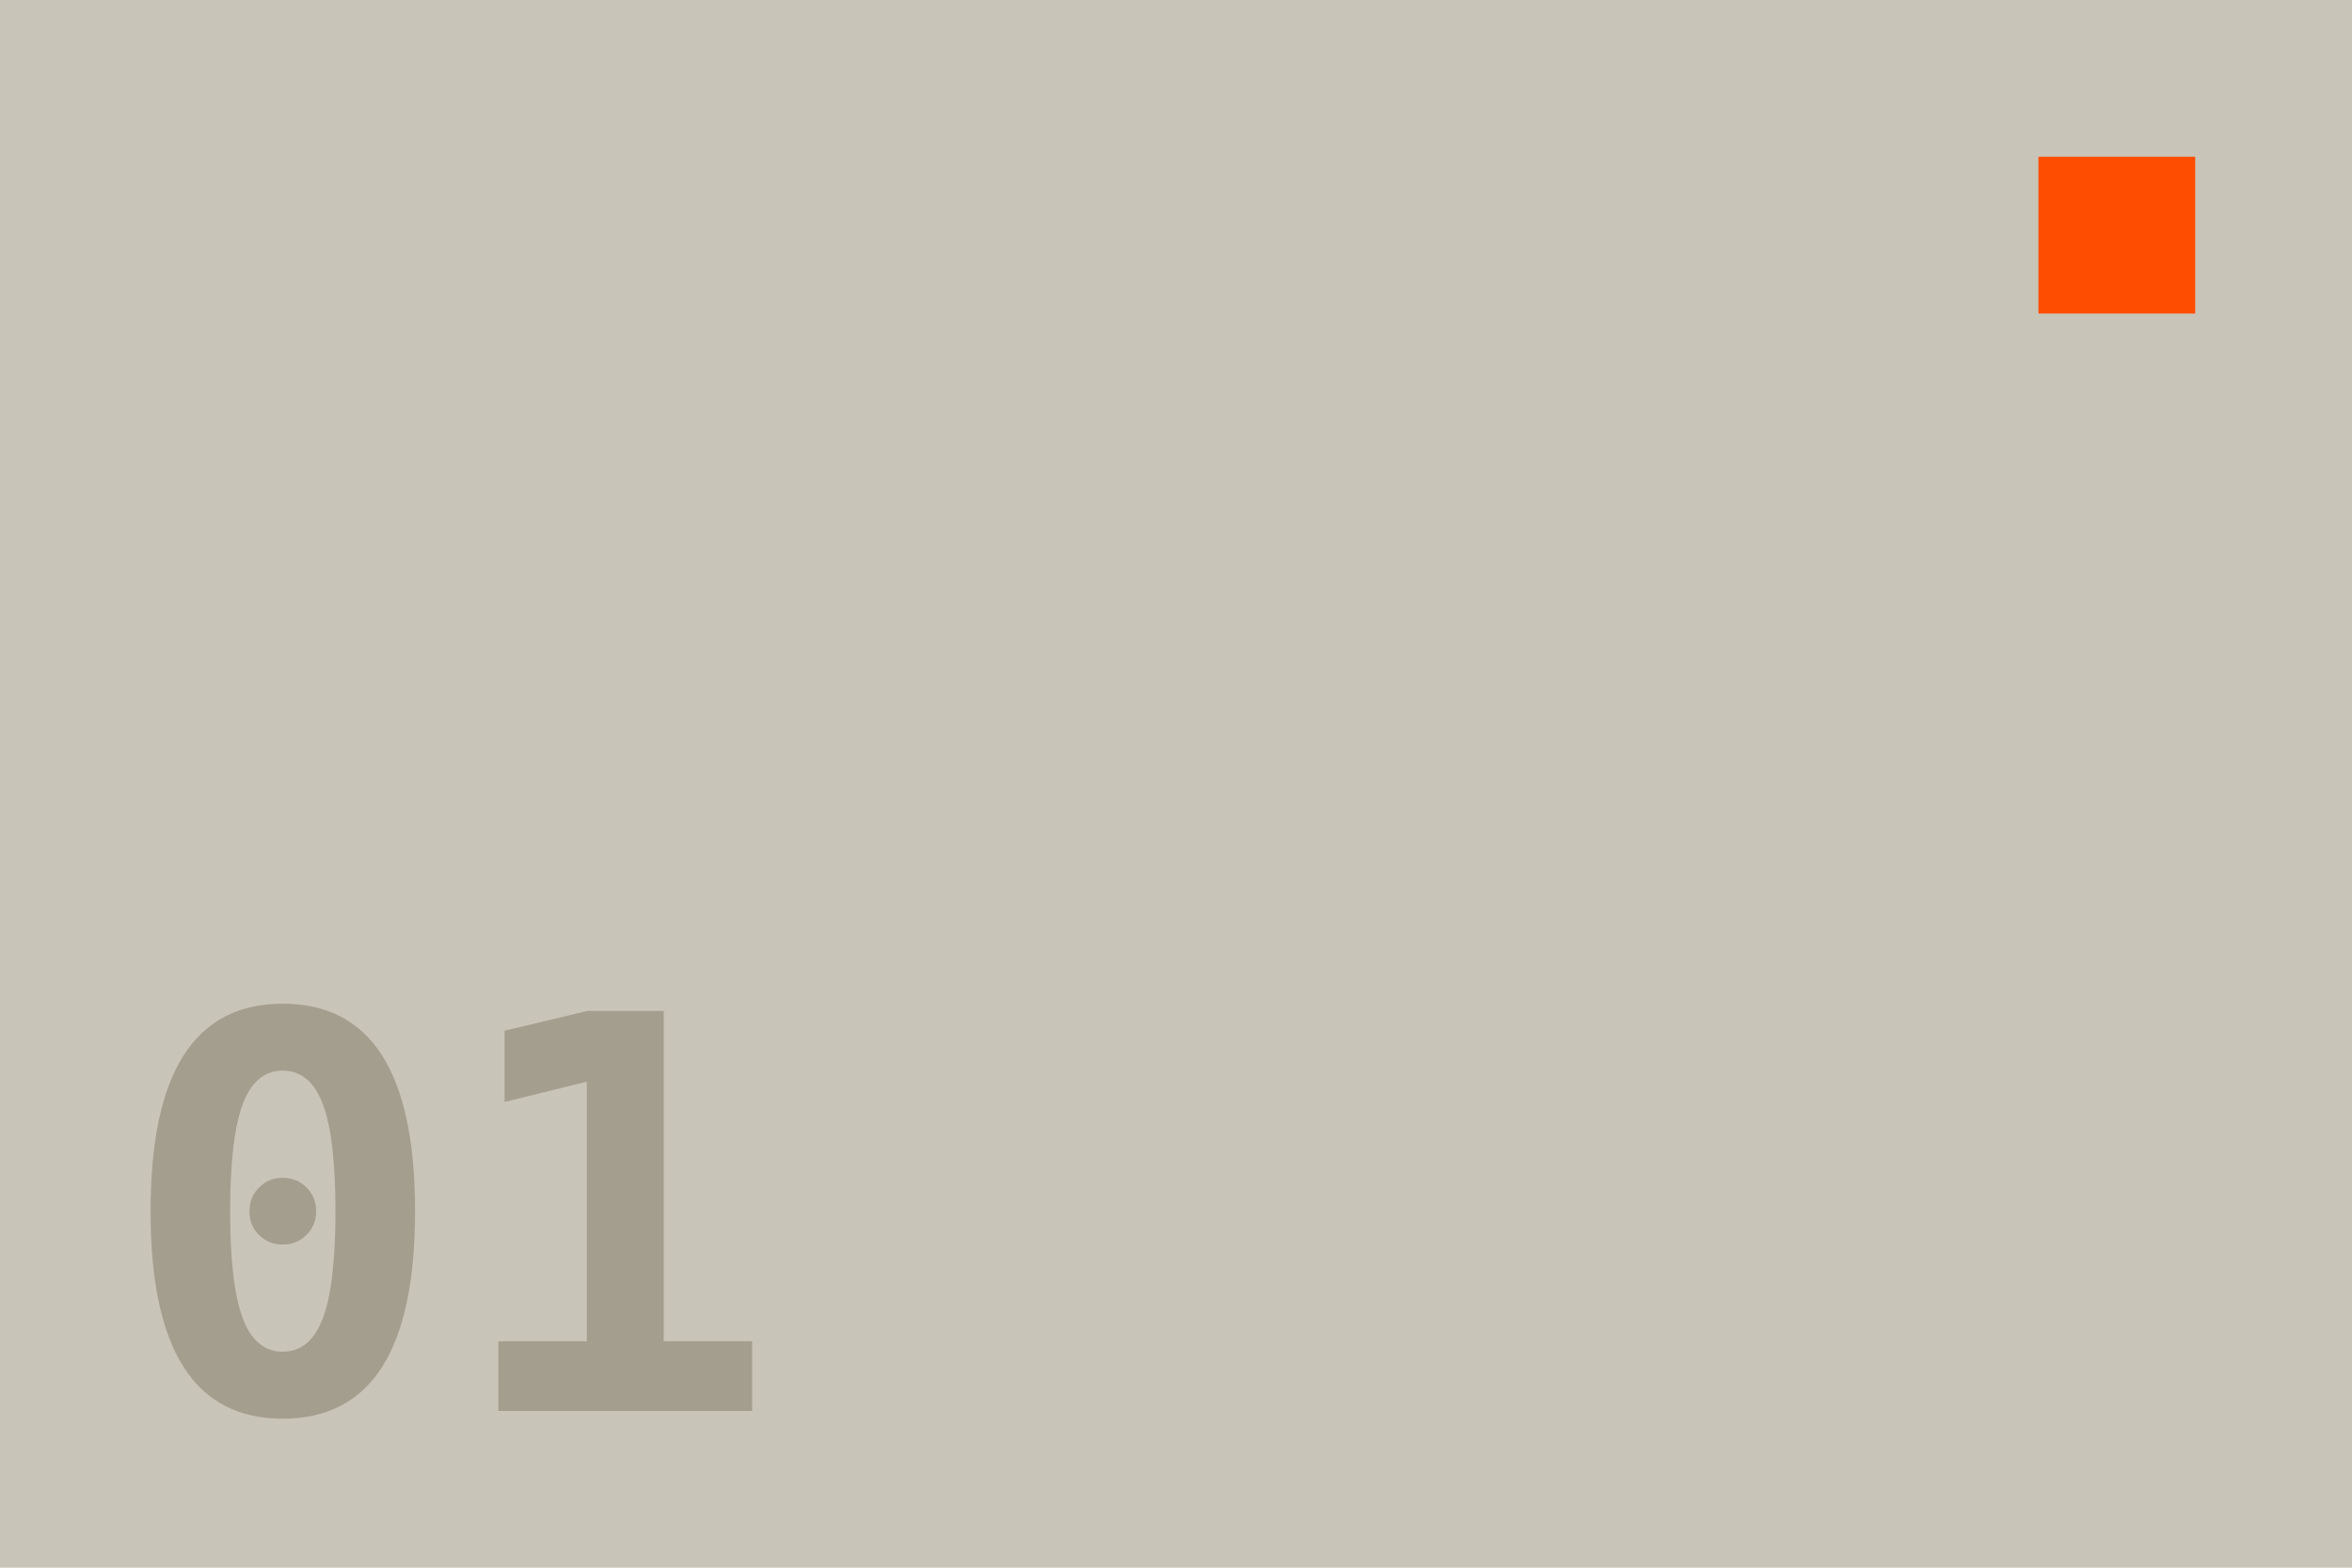
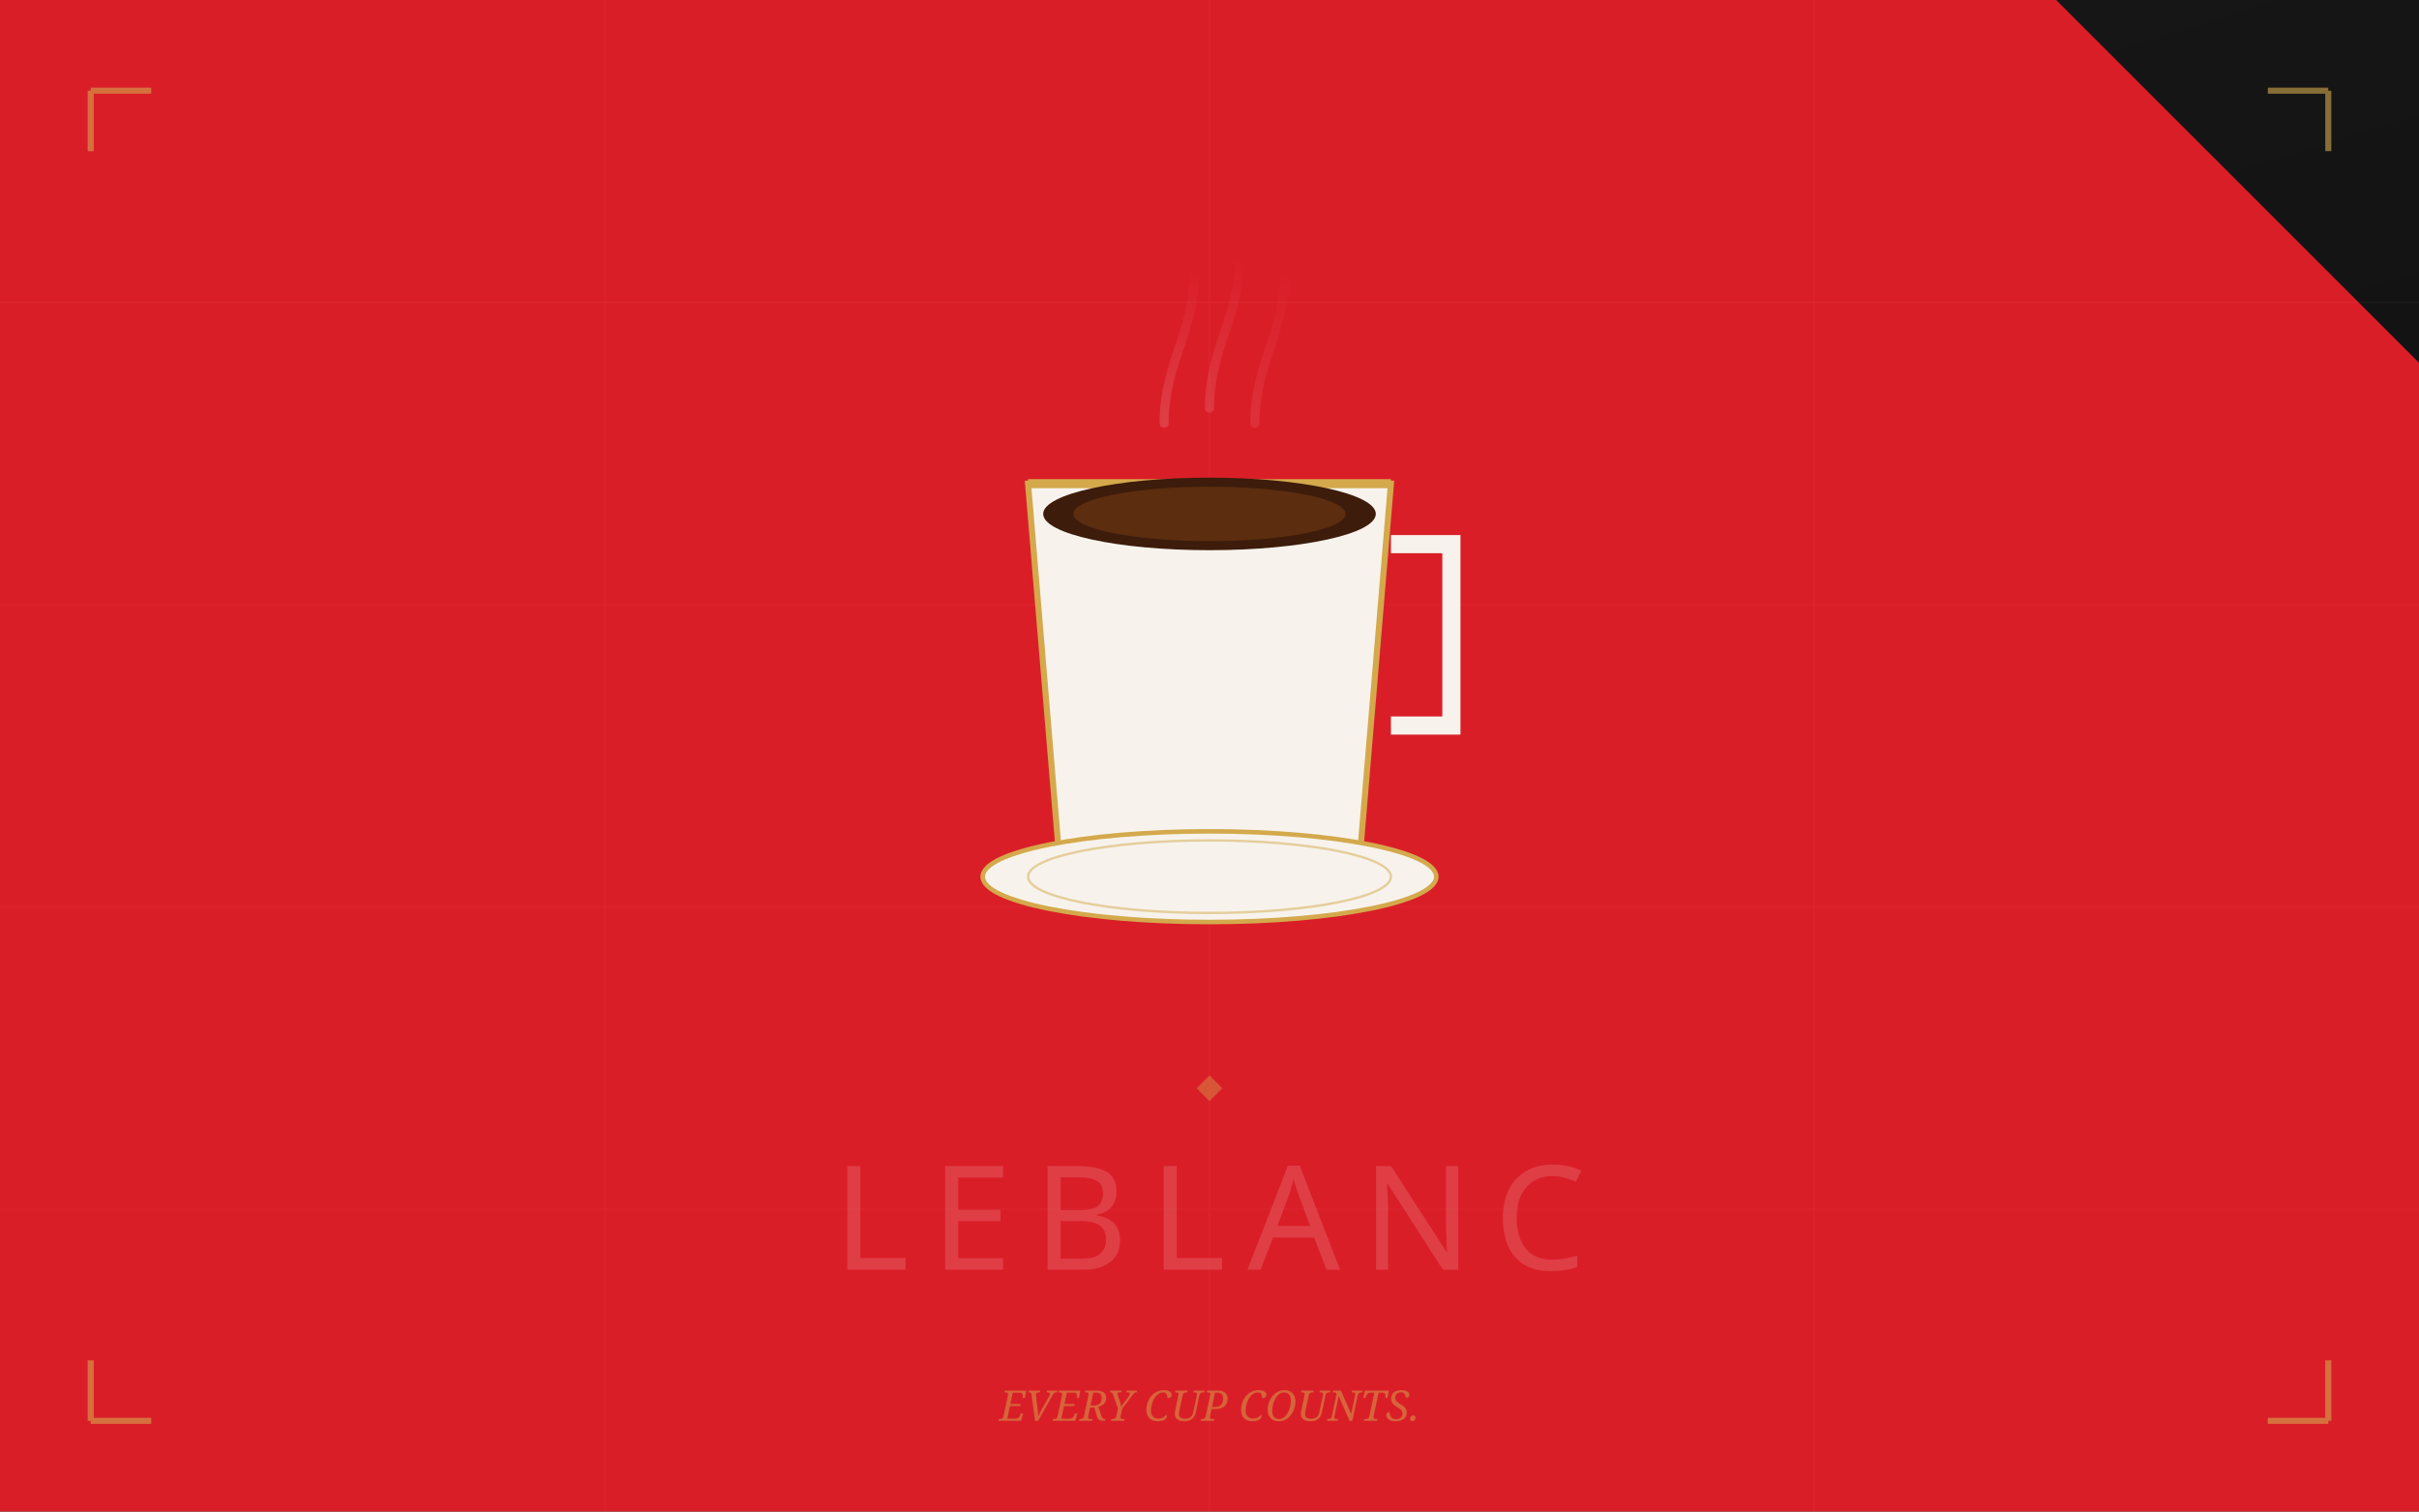
- <svg xmlns="http://www.w3.org/2000/svg" width="1200" height="800" viewBox="0 0 1200 800">
-   <rect width="1200" height="800" fill="#c9c4b8" />
-   <rect x="1040" y="80" width="80" height="80" fill="#ff4d00" />
-   <text x="60" y="720" font-family="monospace" font-size="280" font-weight="bold" fill="#a49e8f">01</text>
+ <svg xmlns="http://www.w3.org/2000/svg" viewBox="0 0 800 500">
+   <defs>
+     <linearGradient id="bg" x1="0" y1="0" x2="0.5" y2="1">
+       <stop offset="0%" stop-color="#1A1A1A" />
+       <stop offset="100%" stop-color="#0e0e0e" />
+     </linearGradient>
+     <linearGradient id="steam" x1="0" y1="1" x2="0" y2="0">
+       <stop offset="0%" stop-color="#F7F3EC" stop-opacity="0.3" />
+       <stop offset="100%" stop-color="#F7F3EC" stop-opacity="0" />
+     </linearGradient>
+     <clipPath id="cut">
+       <path d="M 0 0 H 680 L 800 120 V 500 H 0 Z" />
+     </clipPath>
+   </defs>
+   <rect width="800" height="500" fill="url(#bg)" />
+   <g clip-path="url(#cut)">
+     <rect width="800" height="500" fill="#DA1E28" />
+     <path d="M 680 0 L 800 120 V 0 Z" fill="#1A1A1A" />
+   </g>
+   <g opacity="0.03" stroke="#F7F3EC" stroke-width="0.5">
+     <line x1="0" y1="100" x2="800" y2="100" />
+     <line x1="0" y1="200" x2="800" y2="200" />
+     <line x1="0" y1="300" x2="800" y2="300" />
+     <line x1="0" y1="400" x2="800" y2="400" />
+     <line x1="200" y1="0" x2="200" y2="500" />
+     <line x1="400" y1="0" x2="400" y2="500" />
+     <line x1="600" y1="0" x2="600" y2="500" />
+   </g>
+   <g transform="translate(400,220)">
+     <path d="M-15,-80 C-15,-100 -5,-110 -5,-130" fill="none" stroke="url(#steam)" stroke-width="3" stroke-linecap="round" opacity="0.5" />
+     <path d="M0,-85 C0,-105 10,-115 10,-135" fill="none" stroke="url(#steam)" stroke-width="3" stroke-linecap="round" opacity="0.4" />
+     <path d="M15,-80 C15,-100 25,-110 25,-130" fill="none" stroke="url(#steam)" stroke-width="3" stroke-linecap="round" opacity="0.3" />
+     <path d="M-60,-60 L-50,60 L50,60 L60,-60 Z" fill="#F7F3EC" stroke="#D4A94C" stroke-width="2" />
+     <path d="M-60,-60 L60,-60" stroke="#D4A94C" stroke-width="3" />
+     <path d="M60,-40 H80 V20 H60" stroke="#F7F3EC" stroke-width="6" fill="none" stroke-linejoin="miter" />
+     <ellipse cx="0" cy="-50" rx="55" ry="12" fill="#3D1C0B" />
+     <ellipse cx="0" cy="-50" rx="45" ry="9" fill="#5C2D0F" />
+     <ellipse cx="0" cy="70" rx="75" ry="15" fill="#F7F3EC" stroke="#D4A94C" stroke-width="1.5" />
+     <ellipse cx="0" cy="70" rx="60" ry="12" fill="none" stroke="#D4A94C" stroke-width="0.8" opacity="0.5" />
+   </g>
+   <g stroke="#D4A94C" stroke-width="2" fill="none" opacity="0.6">
+     <path d="M30,30 L30,50 M30,30 L50,30" />
+     <path d="M770,30 L770,50 M770,30 L750,30" />
+     <path d="M30,470 L30,450 M30,470 L50,470" />
+     <path d="M770,470 L770,450 M770,470 L750,470" />
+   </g>
+   <text x="400" y="420" text-anchor="middle" font-family="'Bebas Neue', Impact, sans-serif" font-size="48" fill="#F7F3EC" letter-spacing="0.15em" opacity="0.15">LEBLANC</text>
+   <text x="400" y="470" text-anchor="middle" font-family="Georgia, serif" font-size="14" font-style="italic" fill="#D4A94C" opacity="0.5">EVERY CUP COUNTS.</text>
+   <g transform="translate(400,360)" fill="#D4A94C" opacity="0.4">
+     <rect x="-3" y="-3" width="6" height="6" transform="rotate(45)" />
+   </g>
</svg>
